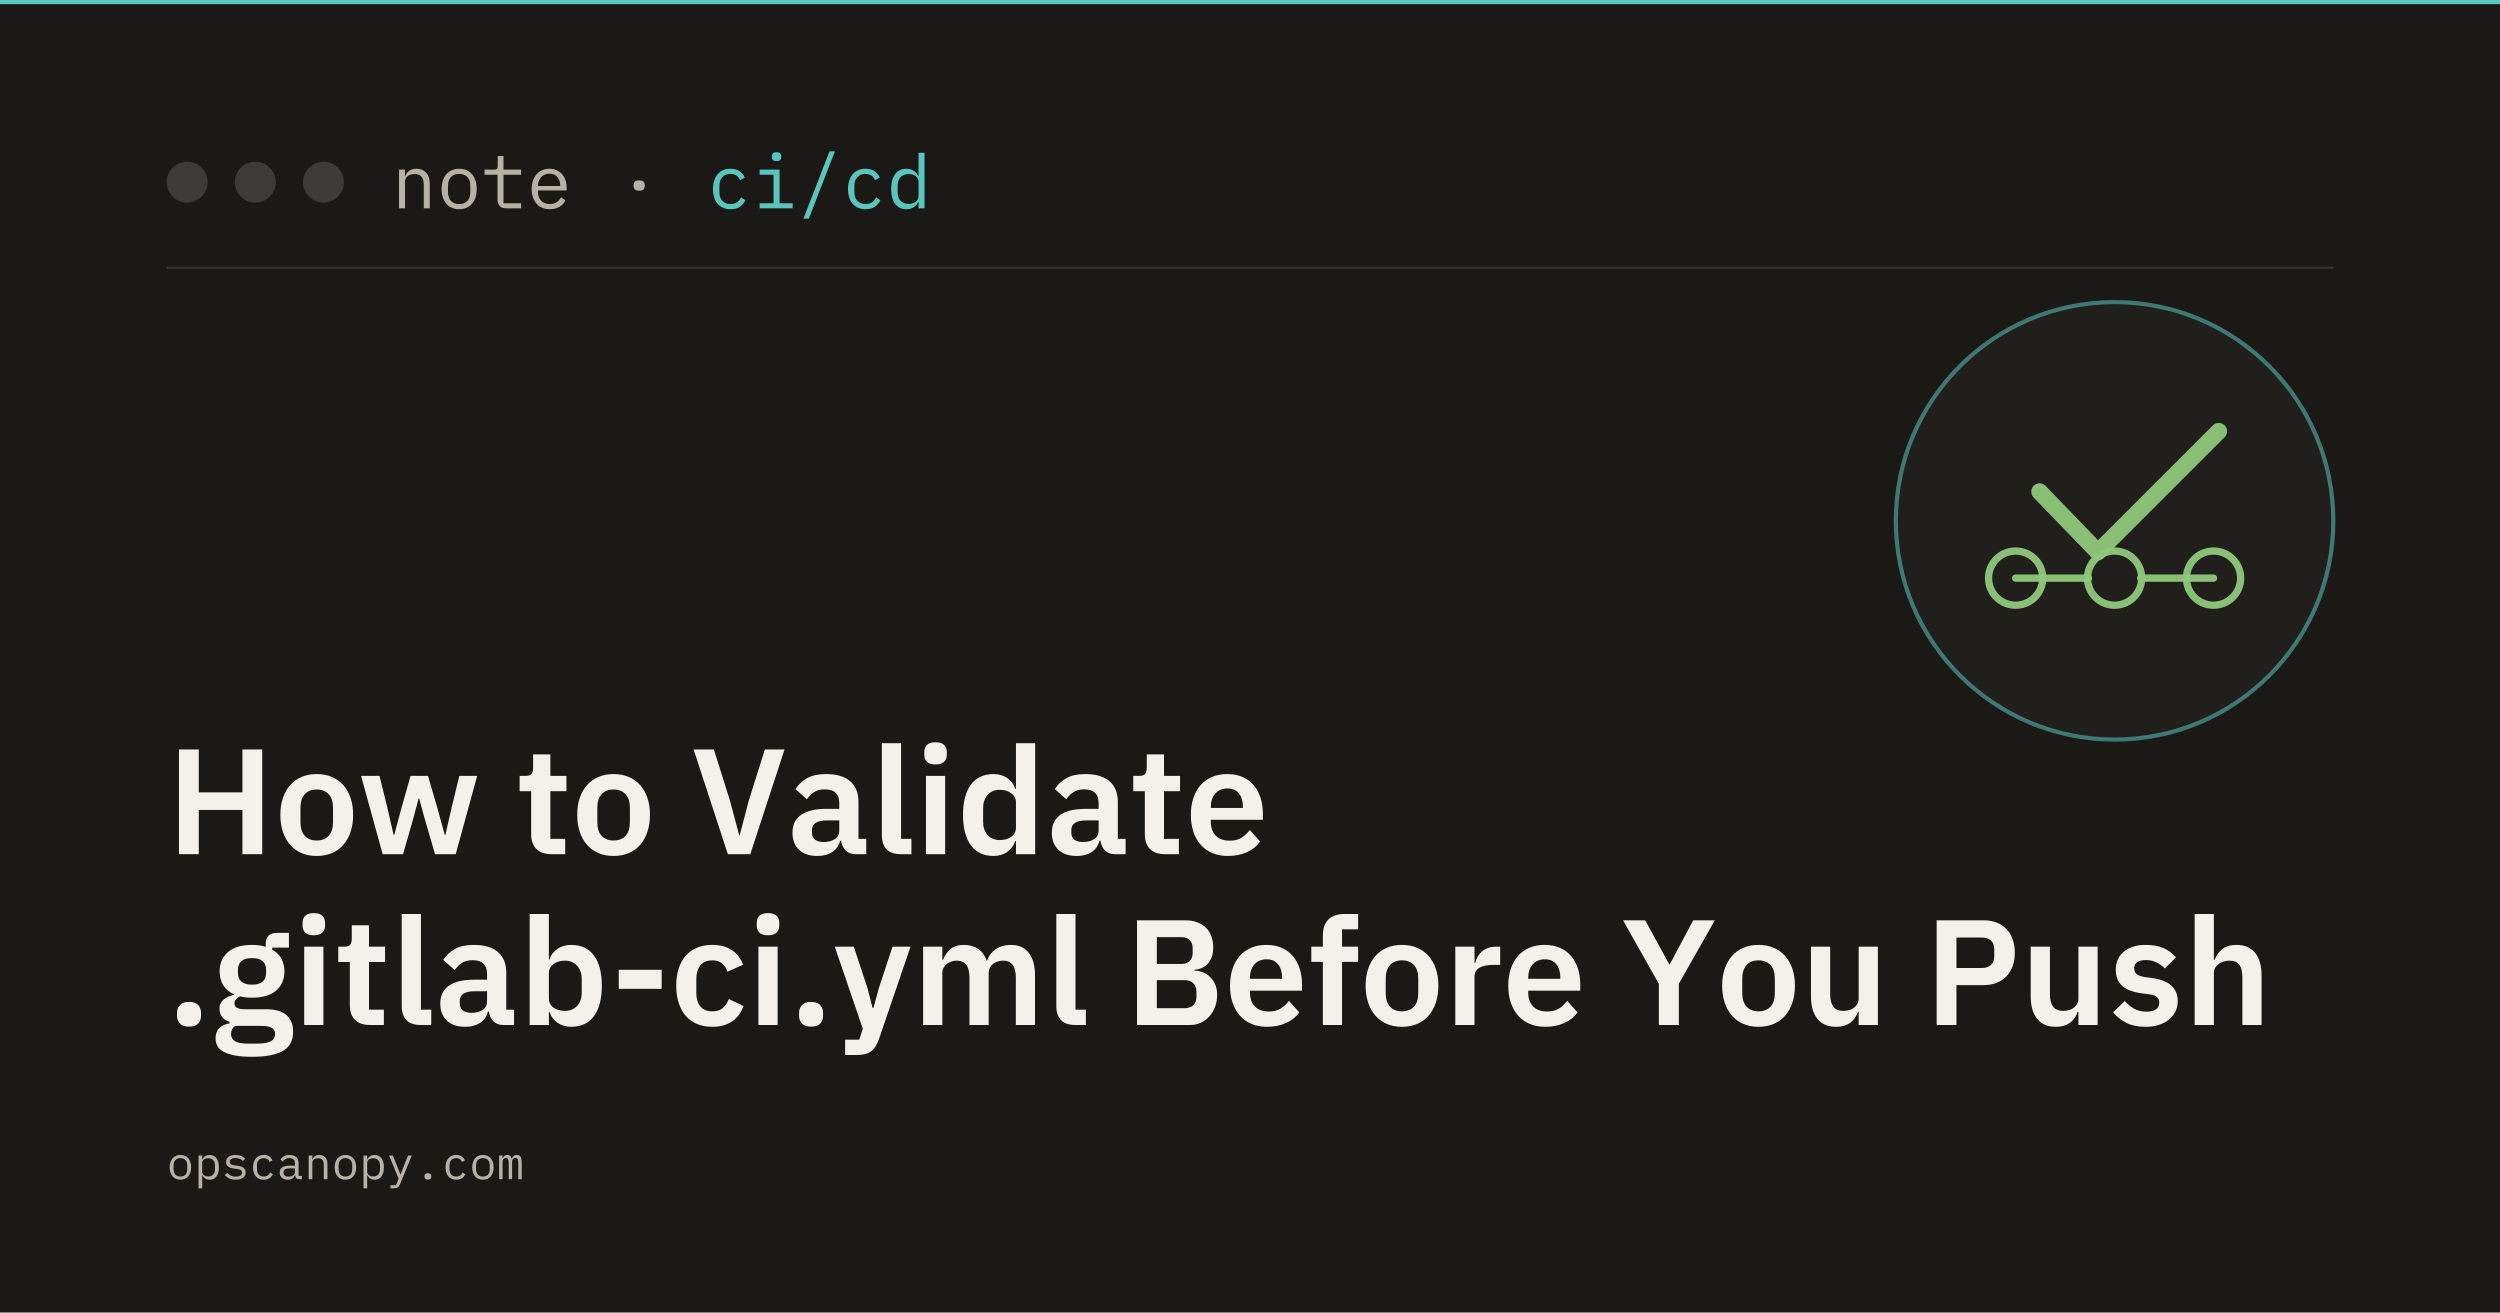
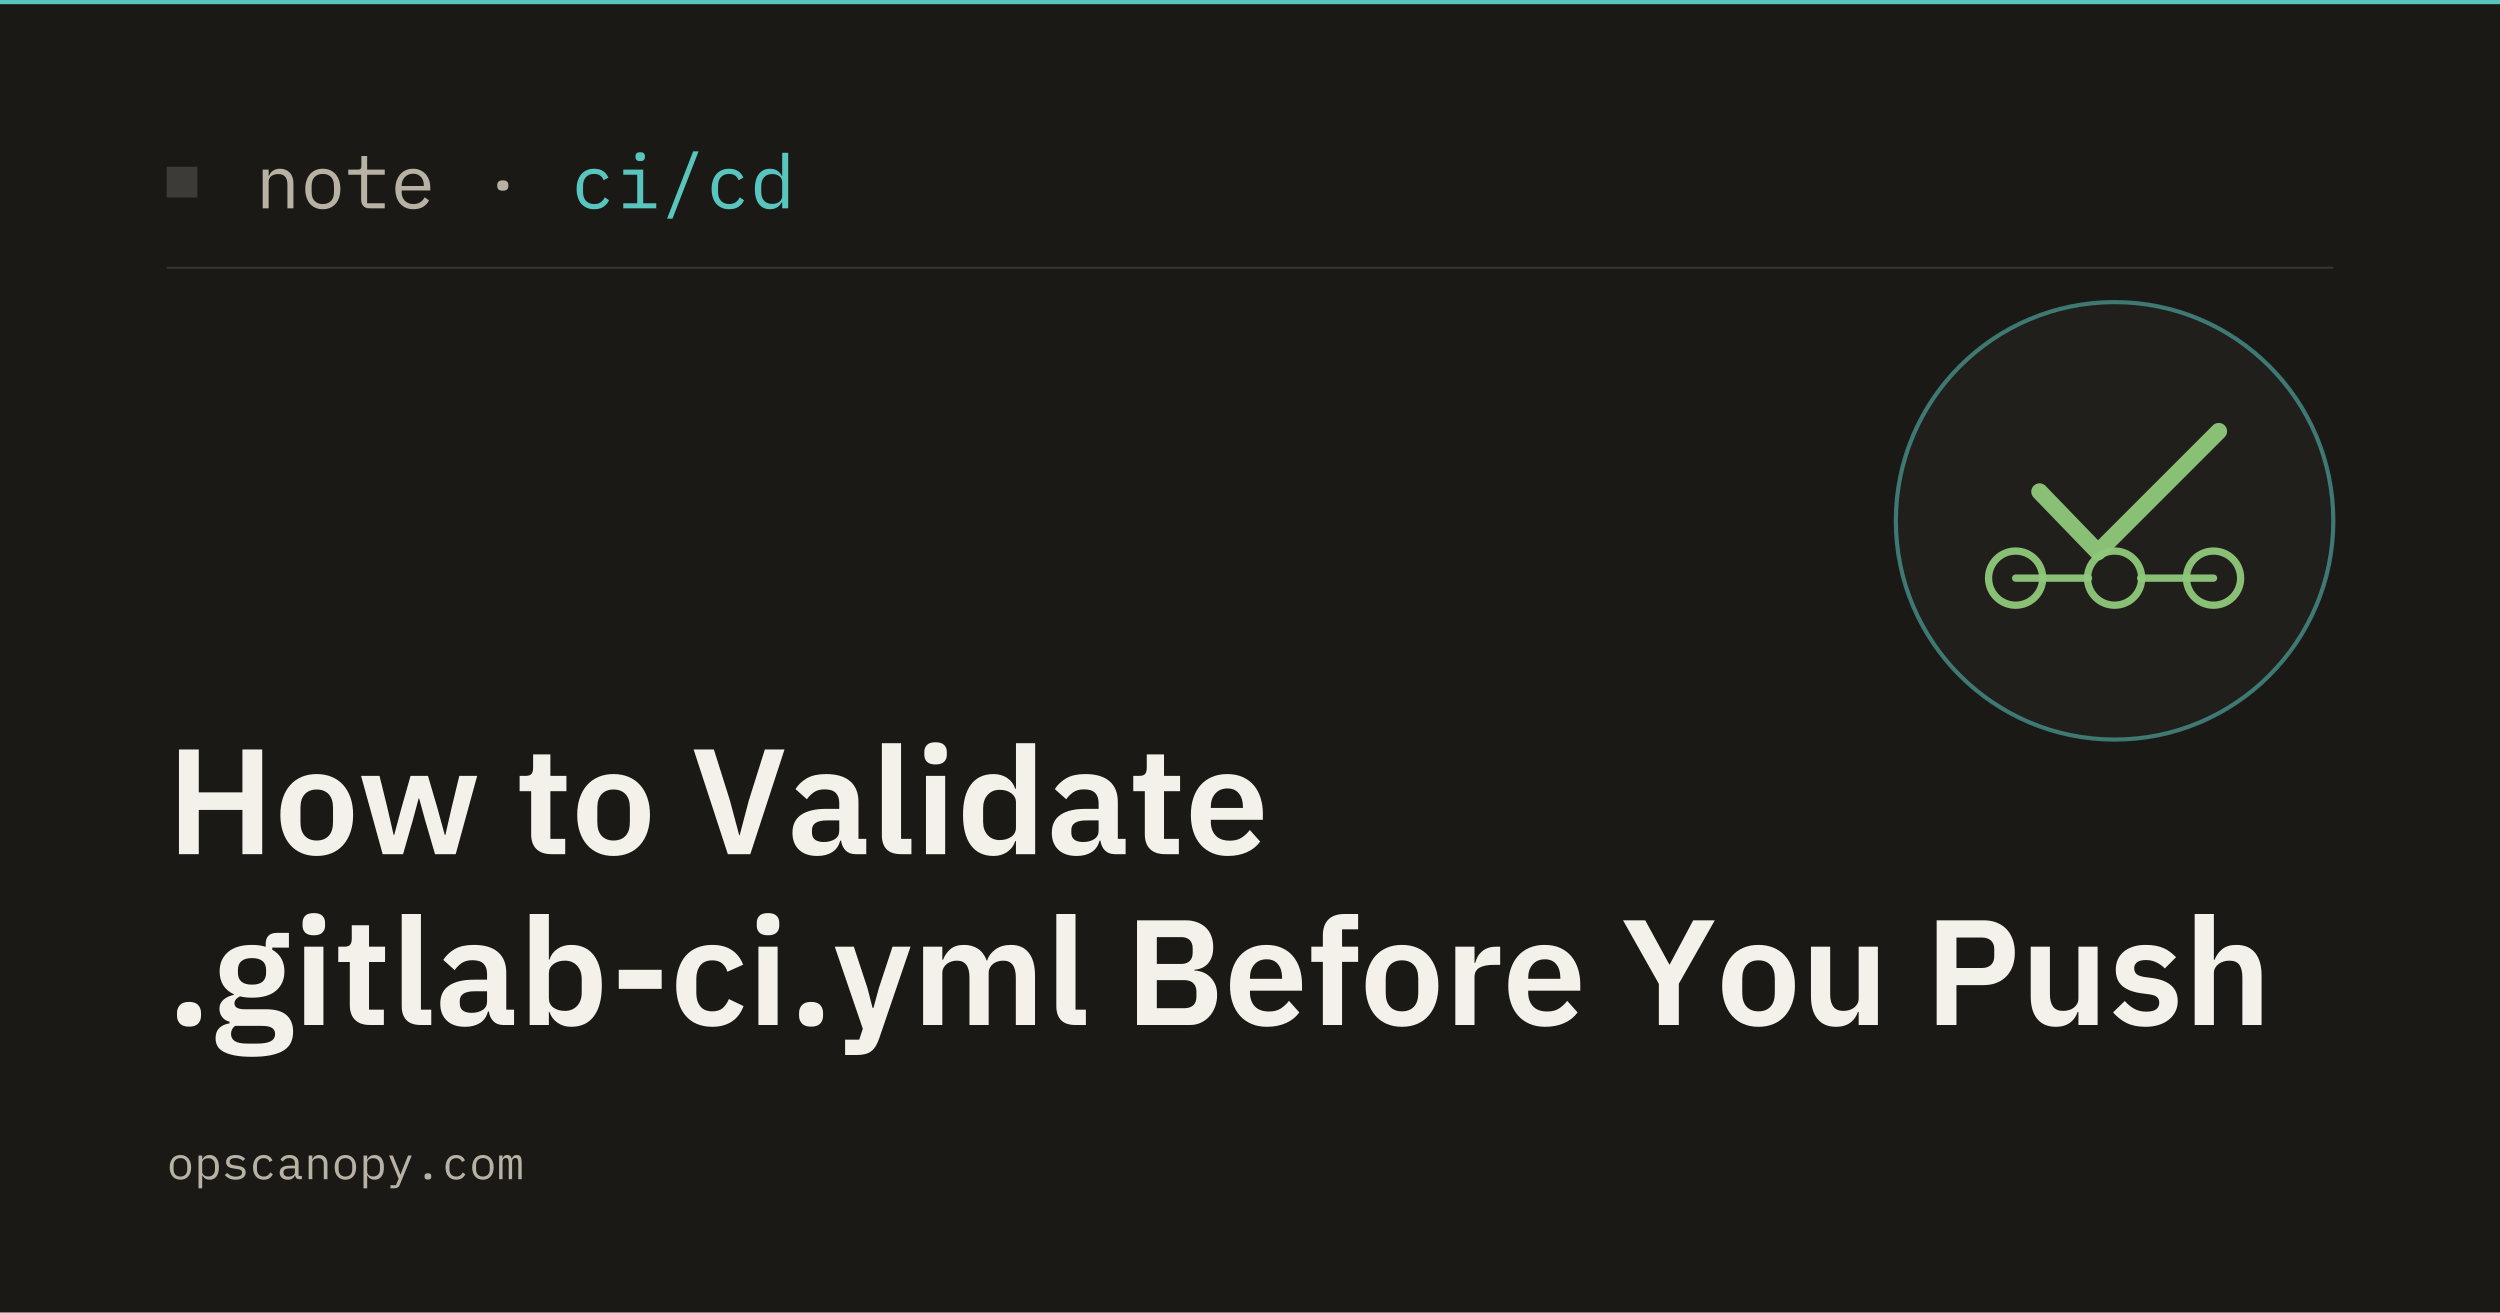
<svg xmlns="http://www.w3.org/2000/svg" viewBox="0 0 1200 630" role="img" aria-label="Validate .gitlab-ci.yml — OpsCanopy CI/CD guide">
  <defs>
    <path id="g0" d="M178 0L98 0L98-516L178-516L178-432L182-432Q190-451 202-468.5Q214-486 231.5-499Q249-512 273-520Q297-528 329-528L329-528Q410-528 459-476.5Q508-425 508-331L508-331L508 0L428 0L428-317Q428-388 397-422.5Q366-457 306-457L306-457Q282-457 259-451Q236-445 218-433Q200-421 189-402Q178-383 178-358L178-358L178 0Z" />
    <path id="g1" d="M300 12L300 12Q246 12 202.5-7Q159-26 128.5-61.5Q98-97 82-146.5Q66-196 66-258L66-258Q66-319 82-369Q98-419 128.5-454.5Q159-490 202.5-509Q246-528 300-528L300-528Q354-528 397.5-509Q441-490 471.5-454.5Q502-419 518-369Q534-319 534-258L534-258Q534-196 518-146.5Q502-97 471.5-61.5Q441-26 397.5-7Q354 12 300 12ZM300-57L300-57Q367-57 408-97Q449-137 449-221L449-221L449-295Q449-379 408-419Q367-459 300-459L300-459Q233-459 192-419Q151-379 151-295L151-295L151-221Q151-137 192-97Q233-57 300-57Z" />
    <path id="g2" d="M526 0L325 0Q266 0 238.5-33Q211-66 211-118L211-118L211-448L39-448L39-516L167-516Q193-516 203.5-526.5Q214-537 214-563L214-563L214-698L291-698L291-516L526-516L526-448L291-448L291-68L526-68L526 0Z" />
    <path id="g3" d="M309 12L309 12Q253 12 208.5-7Q164-26 132.5-61.5Q101-97 84-146.5Q67-196 67-257L67-257Q67-319 84.5-369Q102-419 133-454.5Q164-490 207.5-509Q251-528 304-528L304-528Q356-528 398.5-509Q441-490 471-456.5Q501-423 517-377Q533-331 533-276L533-276L533-238L151-238L151-214Q151-180 162-151Q173-122 193.5-101Q214-80 243.5-68.5Q273-57 309-57L309-57Q361-57 399-81Q437-105 457-147L457-147L516-107Q493-55 439.5-21.5Q386 12 309 12ZM304-462L304-462Q271-462 243-450Q215-438 194.5-417Q174-396 162.5-367.5Q151-339 151-305L151-305L151-298L447-298L447-309Q447-343 436.5-371Q426-399 407.5-419.5Q389-440 362.5-451Q336-462 304-462Z" />
    <path id="g4" d="M300-235L300-235Q259-235 242.5-252Q226-269 226-295L226-295L226-313Q226-339 242.5-356Q259-373 300-373L300-373Q341-373 357.5-356Q374-339 374-313L374-313L374-295Q374-269 357.5-252Q341-235 300-235Z" />
    <path id="g5" d="M318 12L318 12Q262 12 218.5-7.5Q175-27 145-62Q115-97 99.5-147Q84-197 84-258L84-258Q84-319 100-369Q116-419 146-454.5Q176-490 219-509Q262-528 317-528L317-528Q392-528 439-495Q486-462 508-409L508-409L444-375Q430-415 397.5-437Q365-459 317-459L317-459Q282-459 254.5-447.5Q227-436 208-415Q189-394 179.5-365Q170-336 170-302L170-302L170-214Q170-180 179.5-151Q189-122 208-101Q227-80 255-68.5Q283-57 319-57L319-57Q371-57 405-81Q439-105 459-147L459-147L516-108Q493-56 444.5-22Q396 12 318 12Z" />
    <path id="g6" d="M332-630L332-630Q297-630 283-644.5Q269-659 269-681L269-681L269-697Q269-719 283-733.5Q297-748 332-748L332-748Q367-748 381-733.5Q395-719 395-697L395-697L395-681Q395-659 381-644.5Q367-630 332-630ZM106 0L106-68L292-68L292-448L106-448L106-516L372-516L372-68L546-68L546 0L106 0Z" />
    <path id="g7" d="M162 138L90 138L438-760L510-760L162 138Z" />
    <path id="g8" d="M425 0L425-84L421-84Q371 12 262 12L262 12Q167 12 113.5-59Q60-130 60-258L60-258Q60-386 113.5-457Q167-528 262-528L262-528Q371-528 421-432L421-432L425-432L425-740L505-740L505 0L425 0ZM293-59L293-59Q320-59 344-66Q368-73 386-86.5Q404-100 414.5-119.5Q425-139 425-165L425-165L425-351Q425-377 414.5-396.5Q404-416 386-429.5Q368-443 344-450Q320-457 293-457L293-457Q223-457 184.5-414.5Q146-372 146-302L146-302L146-214Q146-144 184.5-101.5Q223-59 293-59Z" />
    <path id="g9" d="M505 0L505-295L214-295L214 0L82 0L82-698L214-698L214-412L505-412L505-698L637-698L637 0L505 0Z" />
    <path id="g10" d="M281 12L281 12Q225 12 180.5-7Q136-26 104.5-62Q73-98 56-148.5Q39-199 39-262L39-262Q39-325 56-375Q73-425 104.5-460.5Q136-496 180.5-515Q225-534 281-534L281-534Q337-534 382-515Q427-496 458.5-460.5Q490-425 507-375Q524-325 524-262L524-262Q524-199 507-148.5Q490-98 458.5-62Q427-26 382-7Q337 12 281 12ZM281-91L281-91Q332-91 361-122Q390-153 390-213L390-213L390-310Q390-369 361-400Q332-431 281-431L281-431Q231-431 202-400Q173-369 173-310L173-310L173-213Q173-153 202-122Q231-91 281-91Z" />
    <path id="g11" d="M167 0L23-522L146-522L199-307L240-128L244-128L292-307L353-522L469-522L532-307L581-128L585-128L626-307L678-522L797-522L654 0L516 0L449-230L410-372L407-372L369-230L303 0L167 0Z" />
    <path id="g12" d="M329 0L237 0Q171 0 136.5-34.5Q102-69 102-133L102-133L102-420L25-420L25-522L65-522Q94-522 104.5-535.5Q115-549 115-576L115-576L115-665L230-665L230-522L337-522L337-420L230-420L230-102L329-102L329 0Z" />
    <path id="g13" d="M394 0L244 0L16-698L151-698L258-358L320-126L323-126L384-358L491-698L622-698L394 0Z" />
    <path id="g14" d="M529 0L458 0Q416 0 391.5-24.5Q367-49 361-90L361-90L355-90Q342-39 302-13.5Q262 12 203 12L203 12Q123 12 80-30Q37-72 37-142L37-142Q37-223 95-262.5Q153-302 260-302L260-302L349-302L349-340Q349-384 326-408Q303-432 252-432L252-432Q207-432 179.5-412.5Q152-393 133-366L133-366L57-434Q86-479 134-506.5Q182-534 261-534L261-534Q367-534 422-486Q477-438 477-348L477-348L477-102L529-102L529 0ZM246-81L246-81Q289-81 319-100Q349-119 349-156L349-156L349-225L267-225Q167-225 167-161L167-161L167-144Q167-112 187.5-96.5Q208-81 246-81Z" />
    <path id="g15" d="M271 0L202 0Q136 0 105-33Q74-66 74-126L74-126L74-740L202-740L202-102L271-102L271 0Z" />
    <path id="g16" d="M138-598L138-598Q98-598 80.5-616Q63-634 63-662L63-662L63-682Q63-710 80.5-728Q98-746 138-746L138-746Q177-746 195-728Q213-710 213-682L213-682L213-662Q213-634 195-616Q177-598 138-598ZM74 0L74-522L202-522L202 0L74 0Z" />
    <path id="g17" d="M398 0L398-87L393-87Q379-42 340-15Q301 12 249 12L249 12Q150 12 97.5-59Q45-130 45-262L45-262Q45-393 97.5-463.5Q150-534 249-534L249-534Q301-534 340-507.5Q379-481 393-436L393-436L398-436L398-740L526-740L526 0L398 0ZM290-94L290-94Q336-94 367-116Q398-138 398-179L398-179L398-345Q398-383 367-406Q336-429 290-429L290-429Q240-429 209.5-395.5Q179-362 179-306L179-306L179-216Q179-160 209.5-127Q240-94 290-94Z" />
    <path id="g18" d="M285 12L285 12Q227 12 181.5-7.5Q136-27 104.5-62.5Q73-98 56-148.5Q39-199 39-262L39-262Q39-324 55.5-374Q72-424 103-459.5Q134-495 179-514.5Q224-534 281-534L281-534Q342-534 387-513Q432-492 461-456Q490-420 504.5-372.5Q519-325 519-271L519-271L519-229L172-229L172-216Q172-159 204-124.5Q236-90 299-90L299-90Q347-90 377.5-110Q408-130 432-161L432-161L501-84Q469-39 413.5-13.5Q358 12 285 12ZM283-438L283-438Q232-438 202-404Q172-370 172-316L172-316L172-308L386-308L386-317Q386-371 359.5-404.5Q333-438 283-438Z" />
    <path id="g19" d="M149 11L149 11Q108 11 88.5-9.5Q69-30 69-62L69-62L69-80Q69-112 88.5-133Q108-154 149-154L149-154Q191-154 210-133Q229-112 229-80L229-80L229-62Q229-30 210-9.5Q191 11 149 11Z" />
    <path id="g20" d="M545 44L545 44Q545 85 530.5 116.5Q516 148 483 169Q450 190 398 201Q346 212 271 212L271 212Q205 212 159 203.5Q113 195 83.5 179.5Q54 164 41 141Q28 118 28 89L28 89Q28 45 52.5 20.5Q77-4 121-11L121-11L121-22Q89-30 71.5-53.5Q54-77 54-109L54-109Q54-129 62-144.5Q70-160 83.5-171Q97-182 114-189.5Q131-197 150-201L150-201L150-205Q102-227 78.5-266Q55-305 55-357L55-357Q55-437 110-485.5Q165-534 271-534L271-534Q295-534 318.5-531Q342-528 362-521L362-521L362-538Q362-614 436-614L436-614L517-614L517-516L406-516L406-502Q447-479 467-442Q487-405 487-357L487-357Q487-278 432.5-230Q378-182 271-182L271-182Q225-182 191-191L191-191Q176-184 165-172.5Q154-161 154-144L154-144Q154-105 222-105L222-105L362-105Q458-105 501.5-65.5Q545-26 545 44ZM425 59L425 59Q425 34 405 20Q385 6 336 6L336 6L158 6Q131 26 131 60L131 60Q131 90 156 107Q181 124 241 124L241 124L305 124Q368 124 396.5 108Q425 92 425 59ZM271-269L271-269Q365-269 365-349L365-349L365-366Q365-446 271-446L271-446Q177-446 177-366L177-366L177-349Q177-269 271-269Z" />
    <path id="g21" d="M74 0L74-740L202-740L202-436L206-436Q220-481 259-507.5Q298-534 350-534L350-534Q450-534 502.5-463.5Q555-393 555-262L555-262Q555-130 502.5-59Q450 12 350 12L350 12Q298 12 259.5-15Q221-42 206-87L206-87L202-87L202 0L74 0ZM309-94L309-94Q359-94 390-127Q421-160 421-216L421-216L421-306Q421-362 390-395.5Q359-429 309-429L309-429Q263-429 232.5-406Q202-383 202-345L202-345L202-179Q202-138 232.5-116Q263-94 309-94Z" />
    <path id="g22" d="M344-241L58-241L58-368L344-368L344-241Z" />
    <path id="g23" d="M280 12L280 12Q222 12 177-7Q132-26 101.5-62Q71-98 55-148.5Q39-199 39-262L39-262Q39-325 55-375Q71-425 101.5-460.5Q132-496 177-515Q222-534 280-534L280-534Q359-534 410.5-499Q462-464 485-402L485-402L380-355Q371-388 346.5-409.5Q322-431 280-431L280-431Q226-431 199.5-397Q173-363 173-308L173-308L173-213Q173-158 199.5-124.5Q226-91 280-91L280-91Q326-91 351-114.5Q376-138 390-173L390-173L488-126Q462-57 409-22.5Q356 12 280 12Z" />
    <path id="g24" d="M303-246L394-522L514-522L304 93Q294 121 281.5 141.5Q269 162 252 175Q235 188 211 194Q187 200 155 200L155 200L78 200L78 98L172 98L196 25L9-522L136-522L227-246L261-114L267-114L303-246Z" />
    <path id="g25" d="M202 0L74 0L74-522L202-522L202-435L207-435Q222-476 255-505Q288-534 347-534L347-534Q401-534 440-508Q479-482 498-429L498-429L500-429Q514-473 555.5-503.5Q597-534 660-534L660-534Q737-534 778.5-481Q820-428 820-330L820-330L820 0L692 0L692-317Q692-429 608-429L608-429Q589-429 571.5-423.5Q554-418 540.5-407.5Q527-397 519-381.5Q511-366 511-345L511-345L511 0L383 0L383-317Q383-429 299-429L299-429Q281-429 263.5-423.5Q246-418 232.5-407.5Q219-397 210.5-381.5Q202-366 202-345L202-345L202 0Z" />
    <path id="g26" d="M82 0L82-698L405-698Q448-698 482.5-685Q517-672 541-649Q565-626 577.5-592.5Q590-559 590-519L590-519Q590-479 579.5-451.5Q569-424 551.5-406Q534-388 511.5-379Q489-370 465-369L465-369L465-363Q488-363 514.5-354Q541-345 563.5-325.5Q586-306 601-275.5Q616-245 616-200L616-200Q616-158 602.5-121.5Q589-85 565-58Q541-31 508-15.5Q475 0 436 0L436 0L82 0ZM214-299L214-112L398-112Q436-112 457-131.5Q478-151 478-188L478-188L478-222Q478-259 457-279Q436-299 398-299L398-299L214-299ZM214-586L214-407L377-407Q413-407 433-426.5Q453-446 453-481L453-481L453-512Q453-547 433-566.5Q413-586 377-586L377-586L214-586Z" />
    <path id="g27" d="M100 0L100-421L23-421L23-522L100-522L100-597Q100-666 136.5-703Q173-740 244-740L244-740L335-740L335-638L228-638L228-522L335-522L335-421L228-421L228 0L100 0Z" />
    <path id="g28" d="M202 0L74 0L74-522L202-522L202-414L207-414Q212-435 222.5-454.5Q233-474 250-489Q267-504 290.5-513Q314-522 345-522L345-522L373-522L373-401L333-401Q268-401 235-382Q202-363 202-320L202-320L202 0Z" />
    <path id="g29" d="M382 0L249 0L249-274L10-698L158-698L319-403L321-403L478-698L622-698L382-275L382 0Z" />
    <path id="g30" d="M386 0L386-87L381-87Q374-67 362.5-49.5Q351-32 333.5-18Q316-4 291.5 4Q267 12 235 12L235 12Q154 12 111-41Q68-94 68-192L68-192L68-522L196-522L196-205Q196-151 217-122.5Q238-94 284-94L284-94Q303-94 321.5-99Q340-104 354-114.5Q368-125 377-140.5Q386-156 386-177L386-177L386-522L514-522L514 0L386 0Z" />
    <path id="g31" d="M214 0L82 0L82-698L396-698Q444-698 482.5-682.5Q521-667 548-638.5Q575-610 589-570Q603-530 603-482L603-482Q603-433 589-393.5Q575-354 548-325.5Q521-297 482.5-281.5Q444-266 396-266L396-266L214-266L214 0ZM214-583L214-380L384-380Q422-380 444-400.5Q466-421 466-459L466-459L466-505Q466-543 444-563Q422-583 384-583L384-583L214-583Z" />
    <path id="g32" d="M245 12L245 12Q170 12 119-13.5Q68-39 29-84L29-84L107-160Q136-127 170.5-108Q205-89 250-89L250-89Q296-89 316.5-105Q337-121 337-149L337-149Q337-172 322.5-185.5Q308-199 273-204L273-204L221-211Q136-222 91.5-259.5Q47-297 47-369L47-369Q47-407 61-437.5Q75-468 101-489.5Q127-511 163.5-522.5Q200-534 245-534L245-534Q283-534 312.5-528.5Q342-523 366-512.5Q390-502 410-486.5Q430-471 449-452L449-452L374-377Q351-401 319-417Q287-433 249-433L249-433Q207-433 188.5-418Q170-403 170-379L170-379Q170-353 185.5-339.5Q201-326 238-320L238-320L291-313Q460-289 460-159L460-159Q460-121 444.5-89.5Q429-58 401-35.5Q373-13 333.5-0.5Q294 12 245 12Z" />
    <path id="g33" d="M74 0L74-740L202-740L202-435L207-435Q223-477 257.5-505.5Q292-534 353-534L353-534Q434-534 477-481Q520-428 520-330L520-330L520 0L392 0L392-317Q392-373 372-401Q352-429 306-429L306-429Q286-429 267.5-423.5Q249-418 234.5-407.5Q220-397 211-381.5Q202-366 202-345L202-345L202 0L74 0Z" />
    <path id="g34" d="M95 200L95-516L175-516L175-432L179-432Q229-528 338-528L338-528Q433-528 486.5-457Q540-386 540-258L540-258Q540-130 486.5-59Q433 12 338 12L338 12Q229 12 179-84L179-84L175-84L175 200L95 200ZM307-59L307-59Q377-59 415.5-101.5Q454-144 454-214L454-214L454-302Q454-372 415.5-414.5Q377-457 307-457L307-457Q280-457 256-450Q232-443 214-429.5Q196-416 185.5-396.5Q175-377 175-351L175-351L175-165Q175-139 185.5-119.5Q196-100 214-86.5Q232-73 256-66Q280-59 307-59Z" />
    <path id="g35" d="M306 12L306 12Q225 12 166.5-15.5Q108-43 67-89L67-89L121-136Q158-97 202-76Q246-55 308-55L308-55Q368-55 406.5-76.5Q445-98 445-144L445-144Q445-164 437.5-177.5Q430-191 417-199Q404-207 388-211.5Q372-216 354-219L354-219L273-231Q246-235 214.5-242Q183-249 157-264.5Q131-280 113.5-306Q96-332 96-374L96-374Q96-413 111.5-441.5Q127-470 155-489.5Q183-509 221-518.5Q259-528 304-528L304-528Q374-528 425.5-506Q477-484 514-445L514-445L462-396Q453-407 439.5-418.5Q426-430 406.5-439.5Q387-449 361-455Q335-461 301-461L301-461Q240-461 207.5-440Q175-419 175-379L175-379Q175-359 182.5-345.5Q190-332 203-324Q216-316 232.5-311.5Q249-307 266-304L266-304L347-292Q375-288 406-281Q437-274 463-258.5Q489-243 506.5-217Q524-191 524-149L524-149Q524-72 464.5-30Q405 12 306 12Z" />
    <path id="g36" d="M550 0L495 0Q448 0 428-24Q408-48 403-84L403-84L398-84Q381-39 343.5-13.5Q306 12 243 12L243 12Q162 12 114-30Q66-72 66-145L66-145Q66-217 118.5-256Q171-295 288-295L288-295L398-295L398-346Q398-403 366-431.5Q334-460 275-460L275-460Q223-460 190-439.5Q157-419 137-384L137-384L83-424Q93-444 110-463Q127-482 152-496.5Q177-511 209-519.5Q241-528 280-528L280-528Q371-528 424.5-482Q478-436 478-354L478-354L478-70L550-70L550 0ZM257-55L257-55Q288-55 313.5-62.5Q339-70 358-82.5Q377-95 387.5-112.5Q398-130 398-150L398-150L398-235L288-235Q216-235 183-215Q150-195 150-157L150-157L150-136Q150-96 178.5-75.5Q207-55 257-55Z" />
    <path id="g37" d="M380-300L467-516L547-516L291 113Q282 135 271 151.5Q260 168 245 178.5Q230 189 209 194.5Q188 200 159 200L159 200L83 200L83 132L203 132L261-10L53-516L135-516L222-300L299-104L303-104L380-300Z" />
    <path id="g38" d="M300 9L300 9Q259 9 242.5-8Q226-25 226-51L226-51L226-69Q226-95 242.5-112Q259-129 300-129L300-129Q341-129 357.5-112Q374-95 374-69L374-69L374-51Q374-25 357.5-8Q341 9 300 9Z" />
    <path id="g39" d="M128 0L54 0L54-516L128-516L128-456L132-456Q144-486 166-507Q188-528 231-528L231-528Q276-528 298-505.5Q320-483 325-447L325-447L328-447Q342-482 368-505Q394-528 440-528L440-528Q503-528 524.5-484Q546-440 546-358L546-358L546 0L472 0L472-345Q472-411 458.5-436.5Q445-462 409-462L409-462Q377-462 357-441.5Q337-421 337-379L337-379L337 0L263 0L263-345Q263-411 249.5-436.5Q236-462 201-462L201-462Q169-462 148.5-441.5Q128-421 128-379L128-379L128 0Z" />
  </defs>
  <rect width="1200" height="630" fill="#1b1915" />
  <rect width="1200" height="2" fill="#59c5bf" />
  <g data-role="caption">
-     <circle cx="89.82" cy="87.44" r="9.82" fill="#ffffff" fill-opacity="0.15" />
-     <circle cx="122.55" cy="87.44" r="9.82" fill="#ffffff" fill-opacity="0.15" />
-     <circle cx="155.27" cy="87.44" r="9.82" fill="#ffffff" fill-opacity="0.15" />
-     <g transform="translate(188 100) scale(0.036)" fill="#b8b2a4">
+     <rect x="80" y="80.07" width="14.73" height="14.73" fill="#ffffff" fill-opacity="0.15" />
+     <g transform="translate(122.55 100) scale(0.036)" fill="#b8b2a4">
      <use href="#g0" />
      <use href="#g1" x="600" />
      <use href="#g2" x="1200" />
      <use href="#g3" x="1800" />
    </g>
-     <g transform="translate(274.4 100) scale(0.036)" fill="#b8b2a4">
+     <g transform="translate(208.95 100) scale(0.036)" fill="#b8b2a4">
      <use href="#g4" x="600" />
    </g>
-     <g transform="translate(339.2 100) scale(0.036)" fill="#59c5bf">
+     <g transform="translate(273.75 100) scale(0.036)" fill="#59c5bf">
      <use href="#g5" />
      <use href="#g6" x="600" />
      <use href="#g7" x="1200" />
      <use href="#g5" x="1800" />
      <use href="#g8" x="2400" />
    </g>
    <rect x="80" y="128" width="1040" height="1" fill="#ffffff" fill-opacity="0.12" />
  </g>
  <circle cx="1015" cy="250" r="105" fill="#ffffff" fill-opacity="0.03" stroke="#59c5bf" stroke-opacity="0.55" stroke-width="2" />
  <g transform="translate(1015,250) scale(0.5)" stroke="#8fc97a" stroke-opacity="0.95" stroke-width="7" fill="none" stroke-linecap="round" stroke-linejoin="round">
    <line x1="-95" y1="55" x2="-25" y2="55" />
    <line x1="25" y1="55" x2="95" y2="55" />
    <circle cx="-95" cy="55" r="26" />
    <circle cx="0" cy="55" r="26" />
    <circle cx="95" cy="55" r="26" />
    <polyline points="-72,-28 -16,30 100,-86" stroke-width="16" />
  </g>
  <g data-role="title">
    <g transform="translate(80 410) scale(0.072)" fill="#f4f1ea">
      <use href="#g9" />
      <use href="#g10" x="719" />
      <use href="#g11" x="1273" />
      <use href="#g12" x="2328" />
      <use href="#g10" x="2698" />
      <use href="#g13" x="3497" />
      <use href="#g14" x="4135" />
      <use href="#g15" x="4694" />
      <use href="#g16" x="4988" />
      <use href="#g17" x="5264" />
      <use href="#g14" x="5864" />
      <use href="#g12" x="6419" />
      <use href="#g18" x="6789" />
    </g>
    <g transform="translate(80 492) scale(0.072)" fill="#f4f1ea">
      <use href="#g19" />
      <use href="#g20" x="298" />
      <use href="#g16" x="843" />
      <use href="#g12" x="1119" />
      <use href="#g15" x="1493" />
      <use href="#g14" x="1787" />
      <use href="#g21" x="2346" />
      <use href="#g22" x="2956" />
      <use href="#g23" x="3358" />
      <use href="#g16" x="3871" />
      <use href="#g19" x="4147" />
      <use href="#g24" x="4445" />
      <use href="#g25" x="4969" />
      <use href="#g15" x="5857" />
      <use href="#g26" x="6387" />
      <use href="#g18" x="7050" />
      <use href="#g27" x="7608" />
      <use href="#g10" x="7954" />
      <use href="#g28" x="8517" />
      <use href="#g18" x="8905" />
      <use href="#g29" x="9699" />
      <use href="#g10" x="10331" />
      <use href="#g30" x="10894" />
      <use href="#g31" x="11718" />
      <use href="#g30" x="12359" />
      <use href="#g32" x="12947" />
      <use href="#g33" x="13446" />
    </g>
  </g>
  <g transform="translate(80 566) scale(0.022)" fill="#b8b2a4">
    <use href="#g1" />
    <use href="#g34" x="600" />
    <use href="#g35" x="1200" />
    <use href="#g5" x="1800" />
    <use href="#g36" x="2400" />
    <use href="#g0" x="3000" />
    <use href="#g1" x="3600" />
    <use href="#g34" x="4200" />
    <use href="#g37" x="4800" />
    <use href="#g38" x="5400" />
    <use href="#g5" x="6000" />
    <use href="#g1" x="6600" />
    <use href="#g39" x="7200" />
  </g>
</svg>
